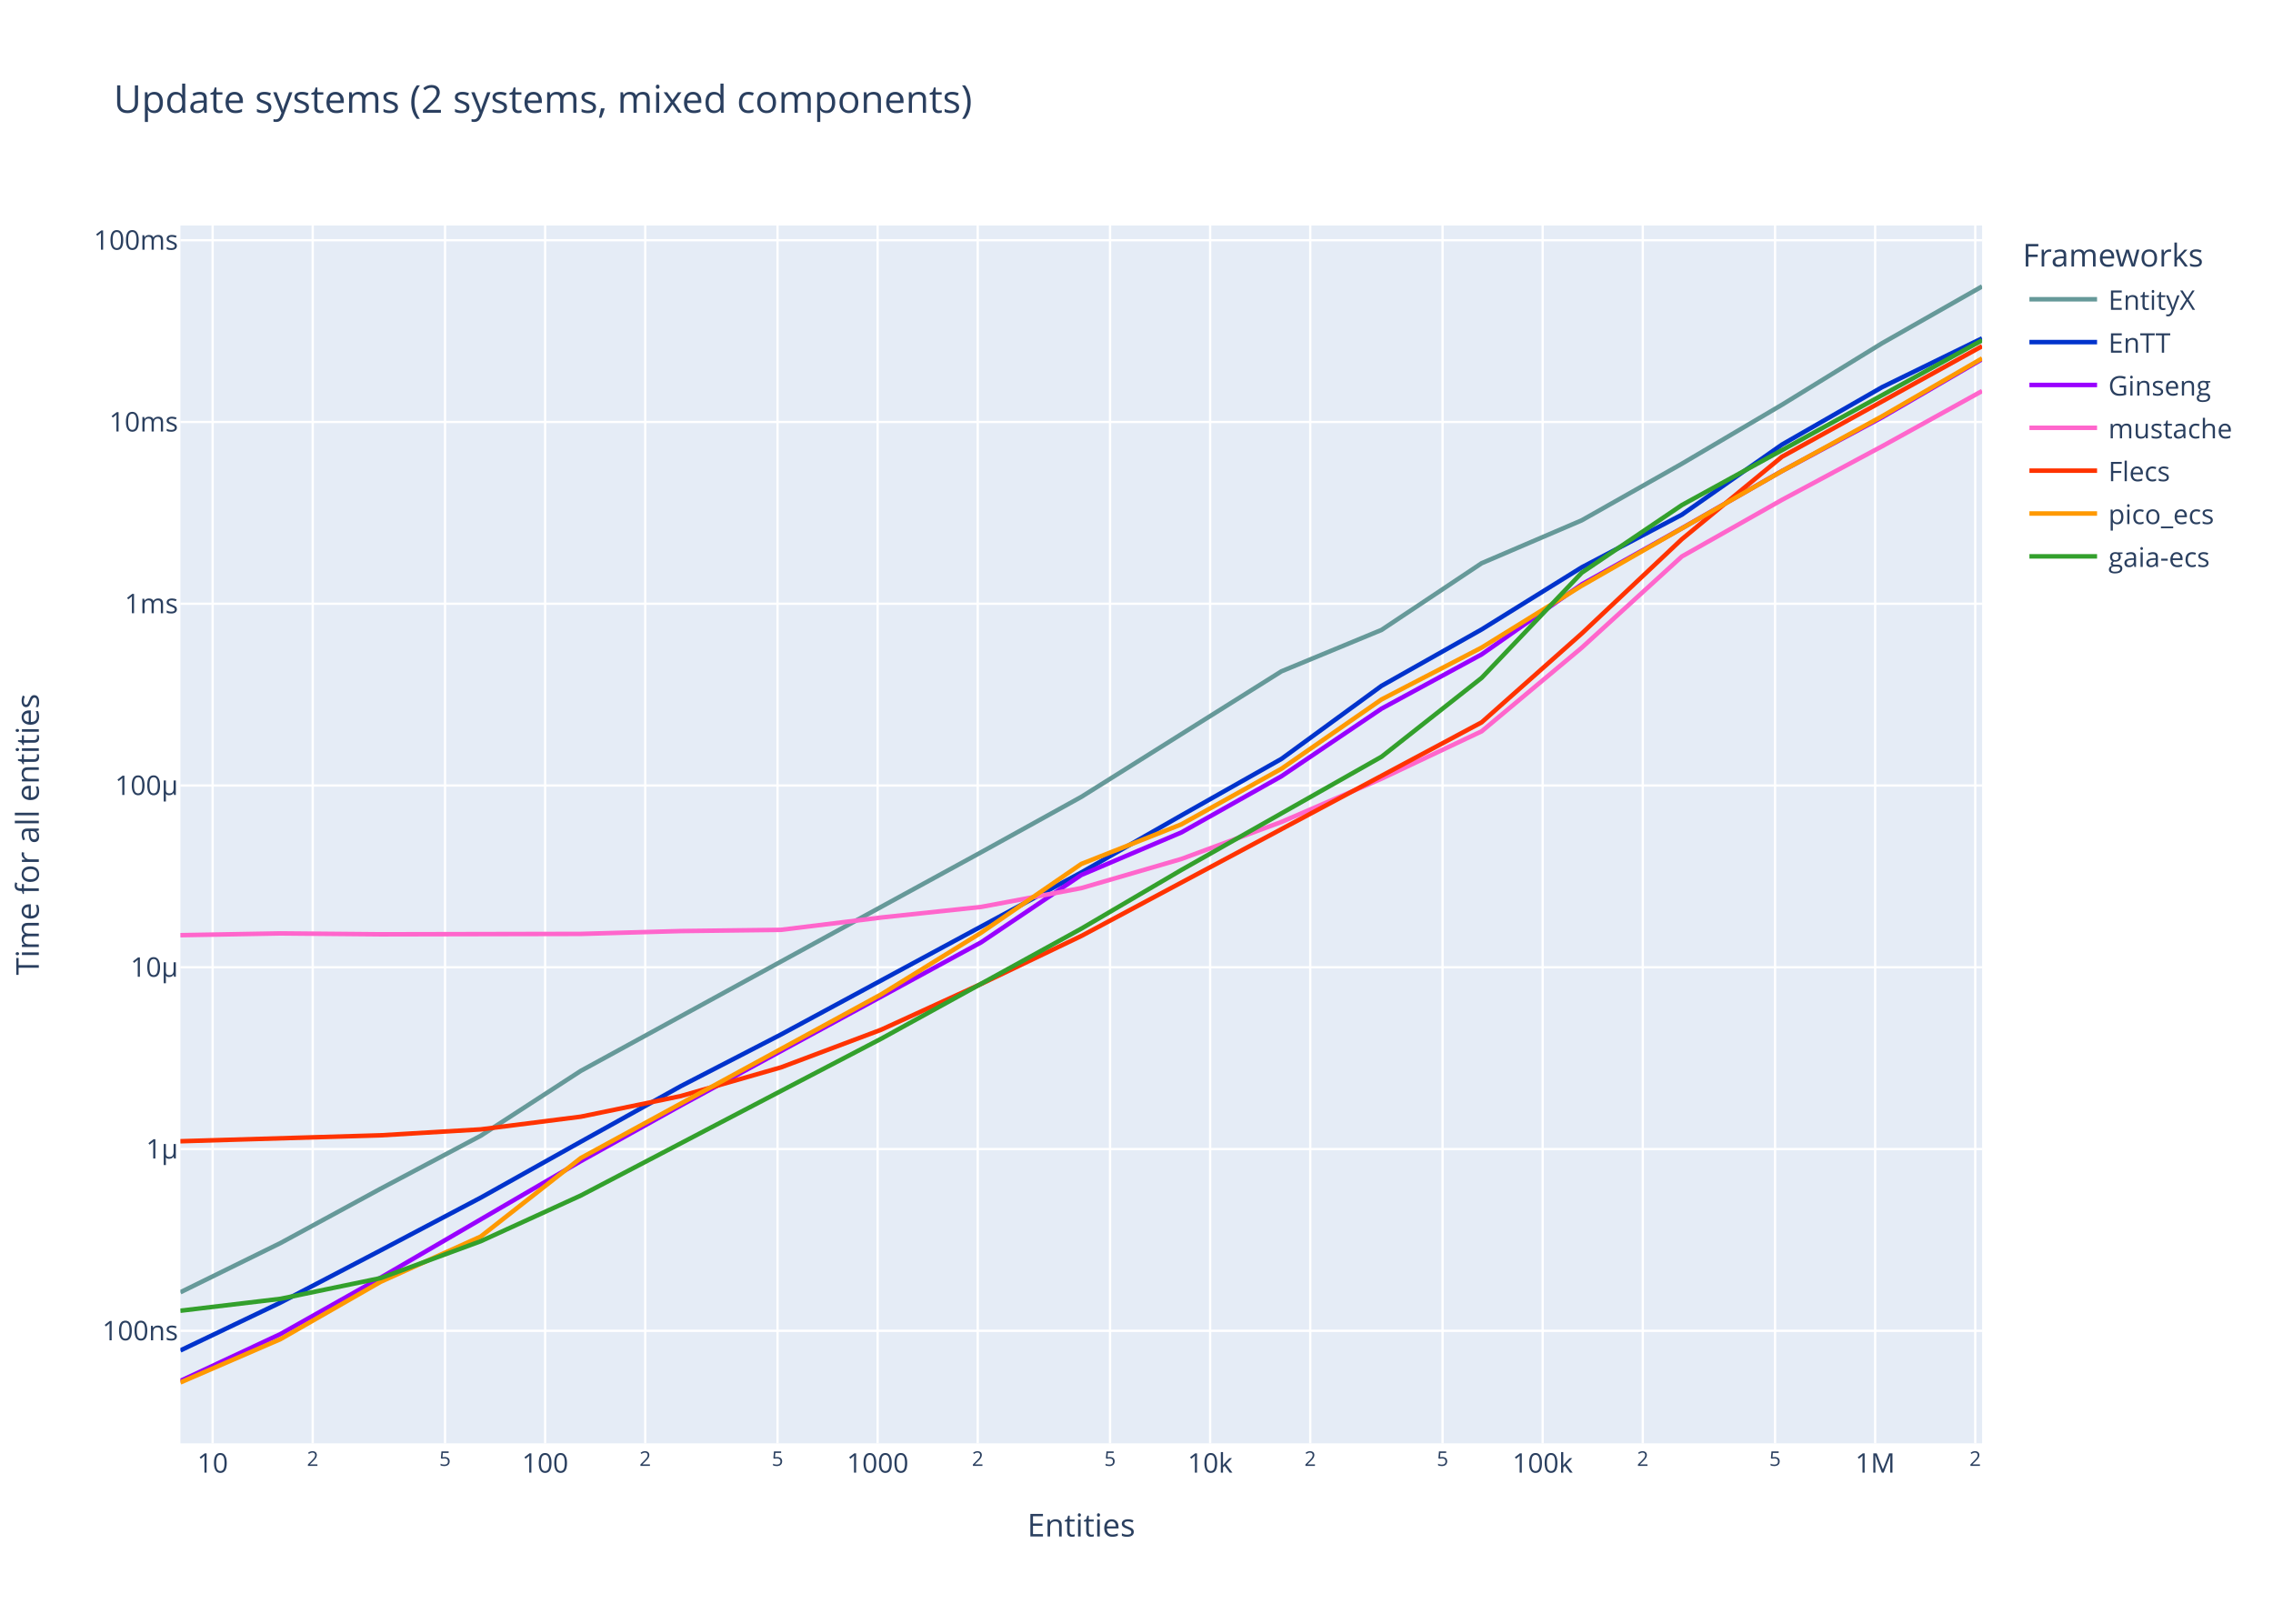
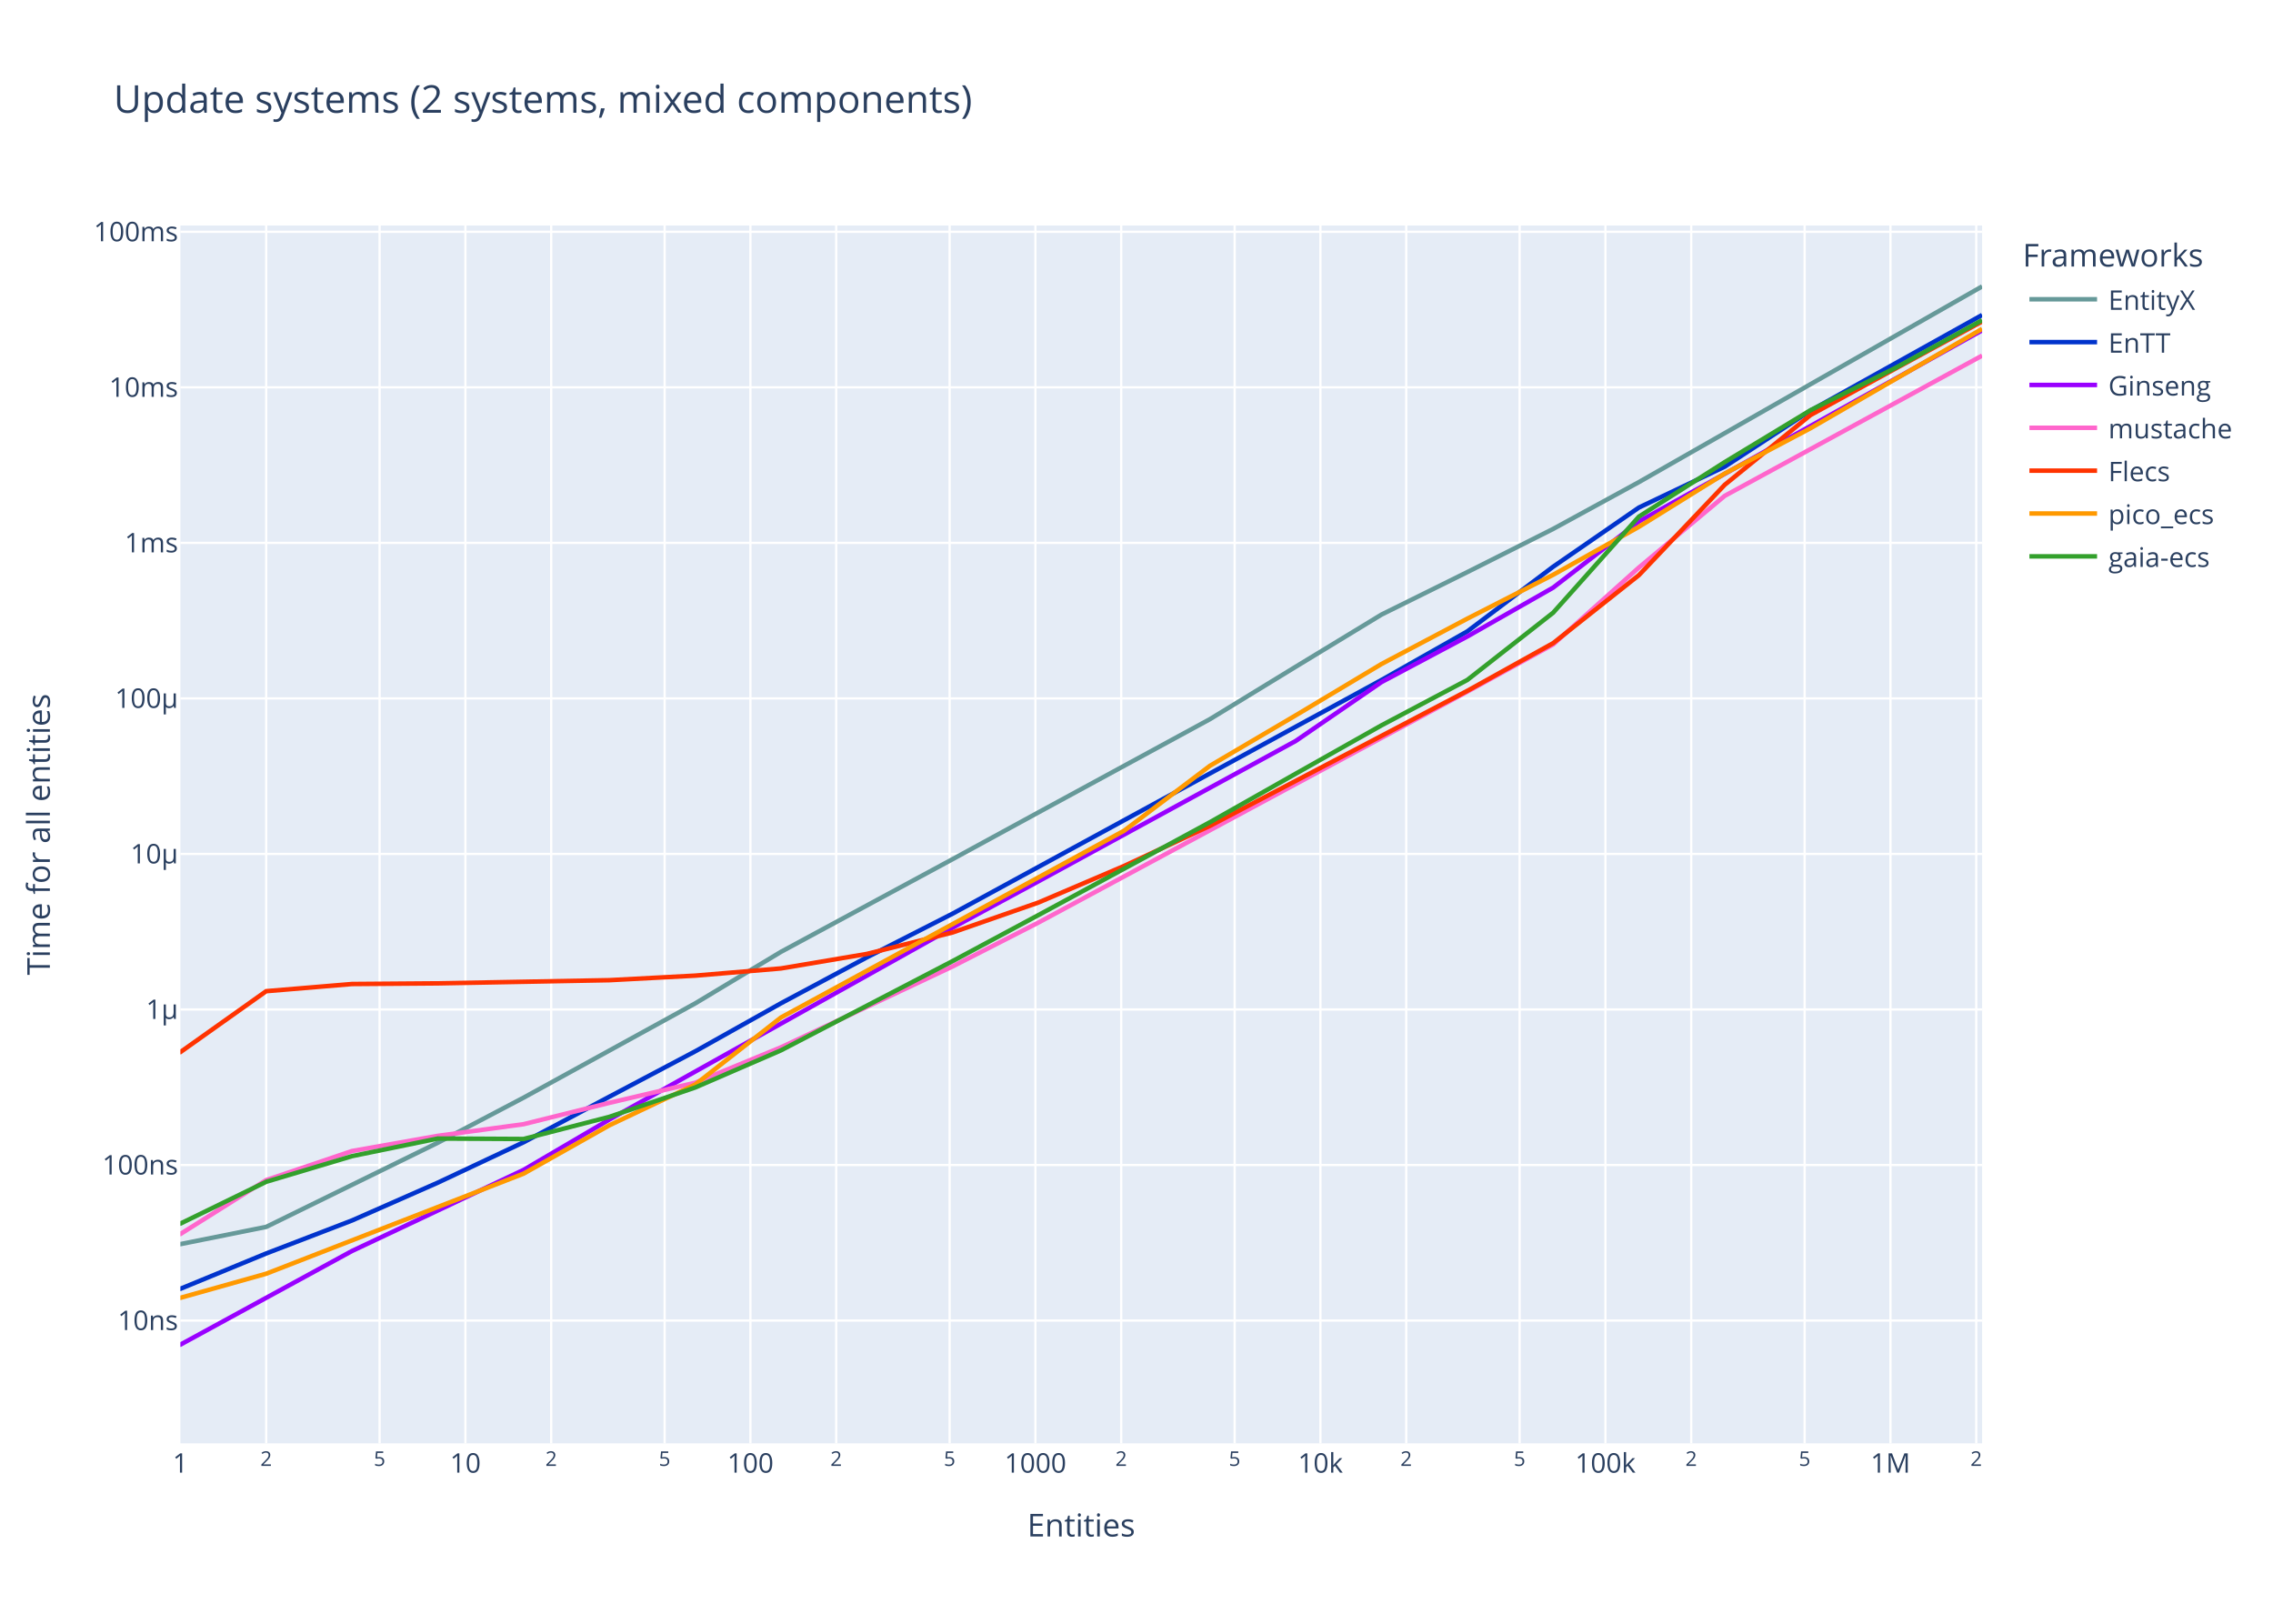
<svg xmlns="http://www.w3.org/2000/svg" class="main-svg" width="1008" height="720" style="" viewBox="0 0 1008 720">
  <rect x="0" y="0" width="1008" height="720" style="fill: rgb(255, 255, 255); fill-opacity: 1;" />
-   <defs id="defs-bb6c2a">
+   <defs id="defs-78e700">
    <g class="clips">
-       <clipPath id="clipbb6c2axyplot" class="plotclip">
+       <clipPath id="clip78e700xyplot" class="plotclip">
        <rect width="799" height="540" />
      </clipPath>
-       <clipPath class="axesclip" id="clipbb6c2ax">
+       <clipPath class="axesclip" id="clip78e700x">
        <rect x="80" y="0" width="799" height="720" />
      </clipPath>
-       <clipPath class="axesclip" id="clipbb6c2ay">
+       <clipPath class="axesclip" id="clip78e700y">
        <rect x="0" y="100" width="1008" height="540" />
      </clipPath>
-       <clipPath class="axesclip" id="clipbb6c2axy">
+       <clipPath class="axesclip" id="clip78e700xy">
        <rect x="80" y="100" width="799" height="540" />
      </clipPath>
    </g>
    <g class="gradients" />
    <g class="patterns" />
  </defs>
  <g class="bglayer">
    <rect class="bg" x="80" y="100" width="799" height="540" style="fill: rgb(229, 236, 246); fill-opacity: 1; stroke-width: 0;" />
  </g>
  <g class="layer-below">
    <g class="imagelayer" />
    <g class="shapelayer" />
  </g>
  <g class="cartesianlayer">
    <g class="subplot xy">
      <g class="layer-subplot">
        <g class="shapelayer" />
        <g class="imagelayer" />
      </g>
      <g class="minor-gridlayer">
        <g class="x" />
        <g class="y" />
      </g>
      <g class="gridlayer">
        <g class="x">
-           <path class="xgrid crisp" transform="translate(94.29,0)" d="M0,100v540" style="stroke: rgb(255, 255, 255); stroke-opacity: 1; stroke-width: 1px;" />
-           <path class="xgrid crisp" transform="translate(138.68,0)" d="M0,100v540" style="stroke: rgb(255, 255, 255); stroke-opacity: 1; stroke-width: 1px;" />
-           <path class="xgrid crisp" transform="translate(197.36,0)" d="M0,100v540" style="stroke: rgb(255, 255, 255); stroke-opacity: 1; stroke-width: 1px;" />
-           <path class="xgrid crisp" transform="translate(241.75,0)" d="M0,100v540" style="stroke: rgb(255, 255, 255); stroke-opacity: 1; stroke-width: 1px;" />
-           <path class="xgrid crisp" transform="translate(286.14,0)" d="M0,100v540" style="stroke: rgb(255, 255, 255); stroke-opacity: 1; stroke-width: 1px;" />
-           <path class="xgrid crisp" transform="translate(344.81,0)" d="M0,100v540" style="stroke: rgb(255, 255, 255); stroke-opacity: 1; stroke-width: 1px;" />
-           <path class="xgrid crisp" transform="translate(389.2,0)" d="M0,100v540" style="stroke: rgb(255, 255, 255); stroke-opacity: 1; stroke-width: 1px;" />
-           <path class="xgrid crisp" transform="translate(433.59,0)" d="M0,100v540" style="stroke: rgb(255, 255, 255); stroke-opacity: 1; stroke-width: 1px;" />
-           <path class="xgrid crisp" transform="translate(492.27,0)" d="M0,100v540" style="stroke: rgb(255, 255, 255); stroke-opacity: 1; stroke-width: 1px;" />
-           <path class="xgrid crisp" transform="translate(536.66,0)" d="M0,100v540" style="stroke: rgb(255, 255, 255); stroke-opacity: 1; stroke-width: 1px;" />
-           <path class="xgrid crisp" transform="translate(581.05,0)" d="M0,100v540" style="stroke: rgb(255, 255, 255); stroke-opacity: 1; stroke-width: 1px;" />
-           <path class="xgrid crisp" transform="translate(639.73,0)" d="M0,100v540" style="stroke: rgb(255, 255, 255); stroke-opacity: 1; stroke-width: 1px;" />
-           <path class="xgrid crisp" transform="translate(684.12,0)" d="M0,100v540" style="stroke: rgb(255, 255, 255); stroke-opacity: 1; stroke-width: 1px;" />
-           <path class="xgrid crisp" transform="translate(728.51,0)" d="M0,100v540" style="stroke: rgb(255, 255, 255); stroke-opacity: 1; stroke-width: 1px;" />
-           <path class="xgrid crisp" transform="translate(787.18,0)" d="M0,100v540" style="stroke: rgb(255, 255, 255); stroke-opacity: 1; stroke-width: 1px;" />
-           <path class="xgrid crisp" transform="translate(831.57,0)" d="M0,100v540" style="stroke: rgb(255, 255, 255); stroke-opacity: 1; stroke-width: 1px;" />
-           <path class="xgrid crisp" transform="translate(875.96,0)" d="M0,100v540" style="stroke: rgb(255, 255, 255); stroke-opacity: 1; stroke-width: 1px;" />
+           <path class="xgrid crisp" transform="translate(118.05,0)" d="M0,100v540" style="stroke: rgb(255, 255, 255); stroke-opacity: 1; stroke-width: 1px;" />
+           <path class="xgrid crisp" transform="translate(168.34,0)" d="M0,100v540" style="stroke: rgb(255, 255, 255); stroke-opacity: 1; stroke-width: 1px;" />
+           <path class="xgrid crisp" transform="translate(206.39,0)" d="M0,100v540" style="stroke: rgb(255, 255, 255); stroke-opacity: 1; stroke-width: 1px;" />
+           <path class="xgrid crisp" transform="translate(244.44,0)" d="M0,100v540" style="stroke: rgb(255, 255, 255); stroke-opacity: 1; stroke-width: 1px;" />
+           <path class="xgrid crisp" transform="translate(294.74,0)" d="M0,100v540" style="stroke: rgb(255, 255, 255); stroke-opacity: 1; stroke-width: 1px;" />
+           <path class="xgrid crisp" transform="translate(332.78,0)" d="M0,100v540" style="stroke: rgb(255, 255, 255); stroke-opacity: 1; stroke-width: 1px;" />
+           <path class="xgrid crisp" transform="translate(370.83,0)" d="M0,100v540" style="stroke: rgb(255, 255, 255); stroke-opacity: 1; stroke-width: 1px;" />
+           <path class="xgrid crisp" transform="translate(421.13,0)" d="M0,100v540" style="stroke: rgb(255, 255, 255); stroke-opacity: 1; stroke-width: 1px;" />
+           <path class="xgrid crisp" transform="translate(459.17,0)" d="M0,100v540" style="stroke: rgb(255, 255, 255); stroke-opacity: 1; stroke-width: 1px;" />
+           <path class="xgrid crisp" transform="translate(497.22,0)" d="M0,100v540" style="stroke: rgb(255, 255, 255); stroke-opacity: 1; stroke-width: 1px;" />
+           <path class="xgrid crisp" transform="translate(547.52,0)" d="M0,100v540" style="stroke: rgb(255, 255, 255); stroke-opacity: 1; stroke-width: 1px;" />
+           <path class="xgrid crisp" transform="translate(585.57,0)" d="M0,100v540" style="stroke: rgb(255, 255, 255); stroke-opacity: 1; stroke-width: 1px;" />
+           <path class="xgrid crisp" transform="translate(623.61,0)" d="M0,100v540" style="stroke: rgb(255, 255, 255); stroke-opacity: 1; stroke-width: 1px;" />
+           <path class="xgrid crisp" transform="translate(673.91,0)" d="M0,100v540" style="stroke: rgb(255, 255, 255); stroke-opacity: 1; stroke-width: 1px;" />
+           <path class="xgrid crisp" transform="translate(711.96,0)" d="M0,100v540" style="stroke: rgb(255, 255, 255); stroke-opacity: 1; stroke-width: 1px;" />
+           <path class="xgrid crisp" transform="translate(750,0)" d="M0,100v540" style="stroke: rgb(255, 255, 255); stroke-opacity: 1; stroke-width: 1px;" />
+           <path class="xgrid crisp" transform="translate(800.3,0)" d="M0,100v540" style="stroke: rgb(255, 255, 255); stroke-opacity: 1; stroke-width: 1px;" />
+           <path class="xgrid crisp" transform="translate(838.35,0)" d="M0,100v540" style="stroke: rgb(255, 255, 255); stroke-opacity: 1; stroke-width: 1px;" />
+           <path class="xgrid crisp" transform="translate(876.4,0)" d="M0,100v540" style="stroke: rgb(255, 255, 255); stroke-opacity: 1; stroke-width: 1px;" />
        </g>
        <g class="y">
-           <path class="ygrid crisp" transform="translate(0,590.11)" d="M80,0h799" style="stroke: rgb(255, 255, 255); stroke-opacity: 1; stroke-width: 1px;" />
-           <path class="ygrid crisp" transform="translate(0,509.51)" d="M80,0h799" style="stroke: rgb(255, 255, 255); stroke-opacity: 1; stroke-width: 1px;" />
-           <path class="ygrid crisp" transform="translate(0,428.91)" d="M80,0h799" style="stroke: rgb(255, 255, 255); stroke-opacity: 1; stroke-width: 1px;" />
-           <path class="ygrid crisp" transform="translate(0,348.31)" d="M80,0h799" style="stroke: rgb(255, 255, 255); stroke-opacity: 1; stroke-width: 1px;" />
-           <path class="ygrid crisp" transform="translate(0,267.71)" d="M80,0h799" style="stroke: rgb(255, 255, 255); stroke-opacity: 1; stroke-width: 1px;" />
-           <path class="ygrid crisp" transform="translate(0,187.12)" d="M80,0h799" style="stroke: rgb(255, 255, 255); stroke-opacity: 1; stroke-width: 1px;" />
-           <path class="ygrid crisp" transform="translate(0,106.52)" d="M80,0h799" style="stroke: rgb(255, 255, 255); stroke-opacity: 1; stroke-width: 1px;" />
+           <path class="ygrid crisp" transform="translate(0,585.56)" d="M80,0h799" style="stroke: rgb(255, 255, 255); stroke-opacity: 1; stroke-width: 1px;" />
+           <path class="ygrid crisp" transform="translate(0,516.59)" d="M80,0h799" style="stroke: rgb(255, 255, 255); stroke-opacity: 1; stroke-width: 1px;" />
+           <path class="ygrid crisp" transform="translate(0,447.62)" d="M80,0h799" style="stroke: rgb(255, 255, 255); stroke-opacity: 1; stroke-width: 1px;" />
+           <path class="ygrid crisp" transform="translate(0,378.65)" d="M80,0h799" style="stroke: rgb(255, 255, 255); stroke-opacity: 1; stroke-width: 1px;" />
+           <path class="ygrid crisp" transform="translate(0,309.69)" d="M80,0h799" style="stroke: rgb(255, 255, 255); stroke-opacity: 1; stroke-width: 1px;" />
+           <path class="ygrid crisp" transform="translate(0,240.72)" d="M80,0h799" style="stroke: rgb(255, 255, 255); stroke-opacity: 1; stroke-width: 1px;" />
+           <path class="ygrid crisp" transform="translate(0,171.75)" d="M80,0h799" style="stroke: rgb(255, 255, 255); stroke-opacity: 1; stroke-width: 1px;" />
+           <path class="ygrid crisp" transform="translate(0,102.79)" d="M80,0h799" style="stroke: rgb(255, 255, 255); stroke-opacity: 1; stroke-width: 1px;" />
        </g>
      </g>
      <g class="zerolinelayer" />
+       <g class="layer-between">
+         <g class="shapelayer" />
+         <g class="imagelayer" />
+       </g>
      <path class="xlines-below" />
      <path class="ylines-below" />
      <g class="overlines-below" />
      <g class="xaxislayer-below" />
      <g class="yaxislayer-below" />
      <g class="overaxes-below" />
-       <g class="plot" transform="translate(80,100)" clip-path="url(#clipbb6c2axyplot)">
+       <g class="plot" transform="translate(80,100)" clip-path="url(#clip78e700xyplot)">
        <g class="scatterlayer mlayer">
-           <g class="trace scatter trace478887" style="stroke-miterlimit: 2; opacity: 1;">
-             <g class="fills" />
-             <g class="errorbars" />
-             <g class="lines">
-               <path class="js-line" d="M0,473.01L44.39,451.19L88.78,427.1L133.17,403.63L177.56,374.85L355.11,277.9L399.5,253.37L488.28,197.68L532.67,179.32L577.06,149.74L621.44,130.73L665.83,105.64L710.22,79.49L754.61,52.21L799,27" style="vector-effect: none; fill: none; stroke: rgb(102, 153, 153); stroke-opacity: 1; stroke-width: 2px; opacity: 1;" />
-             </g>
-             <g class="points" />
-             <g class="text" />
-           </g>
-           <g class="trace scatter trace7b189b" style="stroke-miterlimit: 2; opacity: 1;">
-             <g class="fills" />
-             <g class="errorbars" />
-             <g class="lines">
-               <path class="js-line" d="M0,498.81L44.39,477.59L88.78,454.45L133.17,431.08L177.56,406.27L221.94,381.61L266.33,358.72L399.5,286.89L443.89,261.57L488.28,236.51L532.67,204.12L577.06,179.1L621.44,151.58L665.83,128.24L710.22,97.16L754.61,71.7L799,50.04" style="vector-effect: none; fill: none; stroke: rgb(0, 51, 204); stroke-opacity: 1; stroke-width: 2px; opacity: 1;" />
-             </g>
-             <g class="points" />
-             <g class="text" />
-           </g>
-           <g class="trace scatter tracecae5e7" style="stroke-miterlimit: 2; opacity: 1;">
-             <g class="fills" />
-             <g class="errorbars" />
-             <g class="lines">
-               <path class="js-line" d="M0,512.33L44.39,491.54L88.78,466.55L177.56,414.87L221.94,390.18L355.11,317.84L399.5,287.99L443.89,269.12L488.28,244.2L532.67,214.23L577.06,190.17L621.44,159.13L665.83,134.26L710.22,108.87L754.61,85.07L799,59.26" style="vector-effect: none; fill: none; stroke: rgb(153, 0, 255); stroke-opacity: 1; stroke-width: 2px; opacity: 1;" />
-             </g>
-             <g class="points" />
-             <g class="text" />
-           </g>
-           <g class="trace scatter tracef7c802" style="stroke-miterlimit: 2; opacity: 1;">
-             <g class="fills" />
-             <g class="errorbars" />
-             <g class="lines">
-               <path class="js-line" d="M0,314.68L44.39,313.89L88.78,314.29L177.56,314.11L221.94,312.85L266.33,312.31L310.72,306.85L355.11,302.15L399.5,293.81L443.89,280.89L488.28,264.47L532.67,245.27L577.06,224.28L621.44,187.22L665.83,146.76L710.22,121.66L754.61,97.91L799,73.39" style="vector-effect: none; fill: none; stroke: rgb(255, 102, 204); stroke-opacity: 1; stroke-width: 2px; opacity: 1;" />
-             </g>
-             <g class="points" />
-             <g class="text" />
-           </g>
-           <g class="trace scatter trace061356" style="stroke-miterlimit: 2; opacity: 1;">
-             <g class="fills" />
-             <g class="errorbars" />
-             <g class="lines">
-               <path class="js-line" d="M0,406.05L88.78,403.42L133.17,400.79L177.56,395.16L221.94,386.01L266.33,373.3L310.72,356.62L355.11,336.3L399.5,315.04L488.28,267.65L532.67,244.01L577.06,220.3L621.44,180.93L665.83,139.1L710.22,102.55L799,53.5" style="vector-effect: none; fill: none; stroke: rgb(255, 51, 0); stroke-opacity: 1; stroke-width: 2px; opacity: 1;" />
-             </g>
-             <g class="points" />
-             <g class="text" />
-           </g>
-           <g class="trace scatter trace728254" style="stroke-miterlimit: 2; opacity: 1;">
-             <g class="fills" />
-             <g class="errorbars" />
-             <g class="lines">
-               <path class="js-line" d="M0,513L44.39,493.8L88.78,468.39L133.17,448.32L177.56,413.51L310.72,340.96L355.11,313.58L399.5,283.1L443.89,265.53L488.28,240.88L532.67,210.15L577.06,187.16L621.44,159.72L710.22,108.91L754.61,84.6L799,58.92" style="vector-effect: none; fill: none; stroke: rgb(255, 153, 0); stroke-opacity: 1; stroke-width: 2px; opacity: 1;" />
-             </g>
-             <g class="points" />
-             <g class="text" />
-           </g>
-           <g class="trace scatter trace2420e6" style="stroke-miterlimit: 2; opacity: 1;">
-             <g class="fills" />
-             <g class="errorbars" />
-             <g class="lines">
-               <path class="js-line" d="M0,481.2L44.39,475.92L88.78,466.73L133.17,450.39L177.56,430.12L266.33,383.76L310.72,360.62L399.5,311.8L443.89,285.77L532.67,235.55L577.06,200.58L621.44,153.97L665.83,123.98L799,50.89" style="vector-effect: none; fill: none; stroke: rgb(51, 160, 44); stroke-opacity: 1; stroke-width: 2px; opacity: 1;" />
+           <g class="trace scatter trace8444b3" style="stroke-miterlimit: 2; opacity: 1;">
+             <g class="fills" />
+             <g class="errorbars" />
+             <g class="lines">
+               <path class="js-line" d="M-15980,453.66L-15980,451.674L0,451.67L38.05,444.03L114.14,406.72L152.19,386.73L228.29,344.93L266.33,322.07L342.43,280.98L380.48,260.24L456.57,218.89L494.62,195.64L532.67,172.51L570.71,153.68L608.76,134.54L646.81,113.77L722.9,70.37L760.95,48.68L799,27" style="vector-effect: none; fill: none; stroke: rgb(102, 153, 153); stroke-opacity: 1; stroke-width: 2px; opacity: 1;" />
+             </g>
+             <g class="points" />
+             <g class="text" />
+           </g>
+           <g class="trace scatter tracef153b5" style="stroke-miterlimit: 2; opacity: 1;">
+             <g class="fills" />
+             <g class="errorbars" />
+             <g class="lines">
+               <path class="js-line" d="M-15980,471.48L0,471.48L38.05,455.81L76.1,441.18L114.14,424.42L152.19,406.51L190.24,386.29L228.29,366.19L266.33,344.88L304.38,324.53L342.43,305.14L532.67,201.51L570.71,179.97L608.76,151.3L646.81,125.05L684.86,106.93L722.9,82.08L799,39.68" style="vector-effect: none; fill: none; stroke: rgb(0, 51, 204); stroke-opacity: 1; stroke-width: 2px; opacity: 1;" />
+             </g>
+             <g class="points" />
+             <g class="text" />
+           </g>
+           <g class="trace scatter tracefb3ae1" style="stroke-miterlimit: 2; opacity: 1;">
+             <g class="fills" />
+             <g class="errorbars" />
+             <g class="lines">
+               <path class="js-line" d="M-15980,513L-15980,496.275L0,496.24L38.05,475.48L76.1,454.72L114.14,436.76L152.19,418.76L190.24,396.43L342.43,311.36L380.48,290.81L494.62,228.55L532.67,202.44L570.71,182.23L608.76,160.57L646.81,131.24L684.86,110.1L799,46.48" style="vector-effect: none; fill: none; stroke: rgb(153, 0, 255); stroke-opacity: 1; stroke-width: 2px; opacity: 1;" />
+             </g>
+             <g class="points" />
+             <g class="text" />
+           </g>
+           <g class="trace scatter tracec31829" style="stroke-miterlimit: 2; opacity: 1;">
+             <g class="fills" />
+             <g class="errorbars" />
+             <g class="lines">
+               <path class="js-line" d="M-15980,475.48L-15980,447.25L0,447.19L38.05,423.27L76.1,410.39L114.14,403.66L152.19,398.49L190.24,389.02L228.29,380.11L266.33,364.41L342.43,328.55L380.48,309.1L570.71,206.69L608.76,185.77L646.81,151.64L684.86,119.87L799,57.69" style="vector-effect: none; fill: none; stroke: rgb(255, 102, 204); stroke-opacity: 1; stroke-width: 2px; opacity: 1;" />
+             </g>
+             <g class="points" />
+             <g class="text" />
+           </g>
+           <g class="trace scatter tracec1198f" style="stroke-miterlimit: 2; opacity: 1;">
+             <g class="fills" />
+             <g class="errorbars" />
+             <g class="lines">
+               <path class="js-line" d="M-15980,366.64L-15980,366.52L0,366.52L38.05,339.51L76.1,336.33L114.14,336.04L190.24,334.63L228.29,332.62L266.33,329.42L304.38,323L342.43,313.48L380.48,300.21L418.52,283.98L456.57,266.21L570.71,206.33L608.76,185.19L646.81,155.03L684.86,114.97L722.9,84.04L760.95,63.23L799,42.55" style="vector-effect: none; fill: none; stroke: rgb(255, 51, 0); stroke-opacity: 1; stroke-width: 2px; opacity: 1;" />
+             </g>
+             <g class="points" />
+             <g class="text" />
+           </g>
+           <g class="trace scatter traced579bd" style="stroke-miterlimit: 2; opacity: 1;">
+             <g class="fills" />
+             <g class="errorbars" />
+             <g class="lines">
+               <path class="js-line" d="M-15980,475.48L0,475.48L38.05,464.79L152.19,420.42L190.24,398.98L228.29,380.92L266.33,351.18L380.48,289.07L418.52,268.34L456.57,239.57L494.62,217.19L532.67,194.42L570.71,174.32L608.76,154.88L646.81,133.6L684.86,109.98L722.9,89.89L799,45.83" style="vector-effect: none; fill: none; stroke: rgb(255, 153, 0); stroke-opacity: 1; stroke-width: 2px; opacity: 1;" />
+             </g>
+             <g class="points" />
+             <g class="text" />
+           </g>
+           <g class="trace scatter traced7e86d" style="stroke-miterlimit: 2; opacity: 1;">
+             <g class="fills" />
+             <g class="errorbars" />
+             <g class="lines">
+               <path class="js-line" d="M-15980,454.72L-15980,442.596L0,442.57L38.05,424.03L76.1,412.66L114.14,404.85L152.19,405.05L190.24,395.23L228.29,382.22L266.33,365.75L342.43,326.18L380.48,305.78L456.57,264.58L494.62,243.06L532.67,221.62L570.71,201.5L608.76,171.69L646.81,129.07L684.86,104.91L722.9,81.89L760.95,62.94L799,41.98" style="vector-effect: none; fill: none; stroke: rgb(51, 160, 44); stroke-opacity: 1; stroke-width: 2px; opacity: 1;" />
            </g>
            <g class="points" />
            <g class="text" />
          </g>
        </g>
      </g>
      <g class="overplot" />
      <path class="xlines-above crisp" d="M0,0" style="fill: none;" />
      <path class="ylines-above crisp" d="M0,0" style="fill: none;" />
      <g class="overlines-above" />
      <g class="xaxislayer-above">
        <g class="xtick">
-           <text text-anchor="middle" x="0" y="653" transform="translate(94.29,0)" style="font-family: 'Open Sans', verdana, arial, sans-serif; font-size: 12px; fill: rgb(42, 63, 95); fill-opacity: 1; white-space: pre; opacity: 1;">10</text>
-         </g>
-         <g class="xtick">
-           <text text-anchor="middle" x="0" y="650" style="font-family: 'Open Sans', verdana, arial, sans-serif; font-size: 9px; fill: rgb(42, 63, 95); fill-opacity: 1; white-space: pre; opacity: 1;" transform="translate(138.68,0)">2</text>
-         </g>
-         <g class="xtick">
-           <text text-anchor="middle" x="0" y="650" style="font-family: 'Open Sans', verdana, arial, sans-serif; font-size: 9px; fill: rgb(42, 63, 95); fill-opacity: 1; white-space: pre; opacity: 1;" transform="translate(197.36,0)">5</text>
-         </g>
-         <g class="xtick">
-           <text text-anchor="middle" x="0" y="653" style="font-family: 'Open Sans', verdana, arial, sans-serif; font-size: 12px; fill: rgb(42, 63, 95); fill-opacity: 1; white-space: pre; opacity: 1;" transform="translate(241.75,0)">100</text>
-         </g>
-         <g class="xtick">
-           <text text-anchor="middle" x="0" y="650" style="font-family: 'Open Sans', verdana, arial, sans-serif; font-size: 9px; fill: rgb(42, 63, 95); fill-opacity: 1; white-space: pre; opacity: 1;" transform="translate(286.14,0)">2</text>
-         </g>
-         <g class="xtick">
-           <text text-anchor="middle" x="0" y="650" style="font-family: 'Open Sans', verdana, arial, sans-serif; font-size: 9px; fill: rgb(42, 63, 95); fill-opacity: 1; white-space: pre; opacity: 1;" transform="translate(344.81,0)">5</text>
-         </g>
-         <g class="xtick">
-           <text text-anchor="middle" x="0" y="653" style="font-family: 'Open Sans', verdana, arial, sans-serif; font-size: 12px; fill: rgb(42, 63, 95); fill-opacity: 1; white-space: pre; opacity: 1;" transform="translate(389.2,0)">1000</text>
-         </g>
-         <g class="xtick">
-           <text text-anchor="middle" x="0" y="650" style="font-family: 'Open Sans', verdana, arial, sans-serif; font-size: 9px; fill: rgb(42, 63, 95); fill-opacity: 1; white-space: pre; opacity: 1;" transform="translate(433.59,0)">2</text>
-         </g>
-         <g class="xtick">
-           <text text-anchor="middle" x="0" y="650" style="font-family: 'Open Sans', verdana, arial, sans-serif; font-size: 9px; fill: rgb(42, 63, 95); fill-opacity: 1; white-space: pre; opacity: 1;" transform="translate(492.27,0)">5</text>
-         </g>
-         <g class="xtick">
-           <text text-anchor="middle" x="0" y="653" style="font-family: 'Open Sans', verdana, arial, sans-serif; font-size: 12px; fill: rgb(42, 63, 95); fill-opacity: 1; white-space: pre; opacity: 1;" transform="translate(536.66,0)">10k</text>
-         </g>
-         <g class="xtick">
-           <text text-anchor="middle" x="0" y="650" style="font-family: 'Open Sans', verdana, arial, sans-serif; font-size: 9px; fill: rgb(42, 63, 95); fill-opacity: 1; white-space: pre; opacity: 1;" transform="translate(581.05,0)">2</text>
-         </g>
-         <g class="xtick">
-           <text text-anchor="middle" x="0" y="650" style="font-family: 'Open Sans', verdana, arial, sans-serif; font-size: 9px; fill: rgb(42, 63, 95); fill-opacity: 1; white-space: pre; opacity: 1;" transform="translate(639.73,0)">5</text>
-         </g>
-         <g class="xtick">
-           <text text-anchor="middle" x="0" y="653" style="font-family: 'Open Sans', verdana, arial, sans-serif; font-size: 12px; fill: rgb(42, 63, 95); fill-opacity: 1; white-space: pre; opacity: 1;" transform="translate(684.12,0)">100k</text>
-         </g>
-         <g class="xtick">
-           <text text-anchor="middle" x="0" y="650" style="font-family: 'Open Sans', verdana, arial, sans-serif; font-size: 9px; fill: rgb(42, 63, 95); fill-opacity: 1; white-space: pre; opacity: 1;" transform="translate(728.51,0)">2</text>
-         </g>
-         <g class="xtick">
-           <text text-anchor="middle" x="0" y="650" style="font-family: 'Open Sans', verdana, arial, sans-serif; font-size: 9px; fill: rgb(42, 63, 95); fill-opacity: 1; white-space: pre; opacity: 1;" transform="translate(787.18,0)">5</text>
-         </g>
-         <g class="xtick">
-           <text text-anchor="middle" x="0" y="653" style="font-family: 'Open Sans', verdana, arial, sans-serif; font-size: 12px; fill: rgb(42, 63, 95); fill-opacity: 1; white-space: pre; opacity: 1;" transform="translate(831.57,0)">1M</text>
-         </g>
-         <g class="xtick">
-           <text text-anchor="middle" x="0" y="650" style="font-family: 'Open Sans', verdana, arial, sans-serif; font-size: 9px; fill: rgb(42, 63, 95); fill-opacity: 1; white-space: pre; opacity: 1;" transform="translate(875.96,0)">2</text>
+           <text text-anchor="middle" x="0" y="653" transform="translate(80,0)" style="font-family: 'Open Sans', verdana, arial, sans-serif; font-size: 12px; fill: rgb(42, 63, 95); fill-opacity: 1; white-space: pre; opacity: 1;">1</text>
+         </g>
+         <g class="xtick">
+           <text text-anchor="middle" x="0" y="650" style="font-family: 'Open Sans', verdana, arial, sans-serif; font-size: 9px; fill: rgb(42, 63, 95); fill-opacity: 1; white-space: pre; opacity: 1;" transform="translate(118.05,0)">2</text>
+         </g>
+         <g class="xtick">
+           <text text-anchor="middle" x="0" y="650" style="font-family: 'Open Sans', verdana, arial, sans-serif; font-size: 9px; fill: rgb(42, 63, 95); fill-opacity: 1; white-space: pre; opacity: 1;" transform="translate(168.34,0)">5</text>
+         </g>
+         <g class="xtick">
+           <text text-anchor="middle" x="0" y="653" style="font-family: 'Open Sans', verdana, arial, sans-serif; font-size: 12px; fill: rgb(42, 63, 95); fill-opacity: 1; white-space: pre; opacity: 1;" transform="translate(206.39,0)">10</text>
+         </g>
+         <g class="xtick">
+           <text text-anchor="middle" x="0" y="650" style="font-family: 'Open Sans', verdana, arial, sans-serif; font-size: 9px; fill: rgb(42, 63, 95); fill-opacity: 1; white-space: pre; opacity: 1;" transform="translate(244.44,0)">2</text>
+         </g>
+         <g class="xtick">
+           <text text-anchor="middle" x="0" y="650" style="font-family: 'Open Sans', verdana, arial, sans-serif; font-size: 9px; fill: rgb(42, 63, 95); fill-opacity: 1; white-space: pre; opacity: 1;" transform="translate(294.74,0)">5</text>
+         </g>
+         <g class="xtick">
+           <text text-anchor="middle" x="0" y="653" style="font-family: 'Open Sans', verdana, arial, sans-serif; font-size: 12px; fill: rgb(42, 63, 95); fill-opacity: 1; white-space: pre; opacity: 1;" transform="translate(332.78,0)">100</text>
+         </g>
+         <g class="xtick">
+           <text text-anchor="middle" x="0" y="650" style="font-family: 'Open Sans', verdana, arial, sans-serif; font-size: 9px; fill: rgb(42, 63, 95); fill-opacity: 1; white-space: pre; opacity: 1;" transform="translate(370.83,0)">2</text>
+         </g>
+         <g class="xtick">
+           <text text-anchor="middle" x="0" y="650" style="font-family: 'Open Sans', verdana, arial, sans-serif; font-size: 9px; fill: rgb(42, 63, 95); fill-opacity: 1; white-space: pre; opacity: 1;" transform="translate(421.13,0)">5</text>
+         </g>
+         <g class="xtick">
+           <text text-anchor="middle" x="0" y="653" style="font-family: 'Open Sans', verdana, arial, sans-serif; font-size: 12px; fill: rgb(42, 63, 95); fill-opacity: 1; white-space: pre; opacity: 1;" transform="translate(459.17,0)">1000</text>
+         </g>
+         <g class="xtick">
+           <text text-anchor="middle" x="0" y="650" style="font-family: 'Open Sans', verdana, arial, sans-serif; font-size: 9px; fill: rgb(42, 63, 95); fill-opacity: 1; white-space: pre; opacity: 1;" transform="translate(497.22,0)">2</text>
+         </g>
+         <g class="xtick">
+           <text text-anchor="middle" x="0" y="650" style="font-family: 'Open Sans', verdana, arial, sans-serif; font-size: 9px; fill: rgb(42, 63, 95); fill-opacity: 1; white-space: pre; opacity: 1;" transform="translate(547.52,0)">5</text>
+         </g>
+         <g class="xtick">
+           <text text-anchor="middle" x="0" y="653" style="font-family: 'Open Sans', verdana, arial, sans-serif; font-size: 12px; fill: rgb(42, 63, 95); fill-opacity: 1; white-space: pre; opacity: 1;" transform="translate(585.57,0)">10k</text>
+         </g>
+         <g class="xtick">
+           <text text-anchor="middle" x="0" y="650" style="font-family: 'Open Sans', verdana, arial, sans-serif; font-size: 9px; fill: rgb(42, 63, 95); fill-opacity: 1; white-space: pre; opacity: 1;" transform="translate(623.61,0)">2</text>
+         </g>
+         <g class="xtick">
+           <text text-anchor="middle" x="0" y="650" style="font-family: 'Open Sans', verdana, arial, sans-serif; font-size: 9px; fill: rgb(42, 63, 95); fill-opacity: 1; white-space: pre; opacity: 1;" transform="translate(673.91,0)">5</text>
+         </g>
+         <g class="xtick">
+           <text text-anchor="middle" x="0" y="653" style="font-family: 'Open Sans', verdana, arial, sans-serif; font-size: 12px; fill: rgb(42, 63, 95); fill-opacity: 1; white-space: pre; opacity: 1;" transform="translate(711.96,0)">100k</text>
+         </g>
+         <g class="xtick">
+           <text text-anchor="middle" x="0" y="650" style="font-family: 'Open Sans', verdana, arial, sans-serif; font-size: 9px; fill: rgb(42, 63, 95); fill-opacity: 1; white-space: pre; opacity: 1;" transform="translate(750,0)">2</text>
+         </g>
+         <g class="xtick">
+           <text text-anchor="middle" x="0" y="650" style="font-family: 'Open Sans', verdana, arial, sans-serif; font-size: 9px; fill: rgb(42, 63, 95); fill-opacity: 1; white-space: pre; opacity: 1;" transform="translate(800.3,0)">5</text>
+         </g>
+         <g class="xtick">
+           <text text-anchor="middle" x="0" y="653" style="font-family: 'Open Sans', verdana, arial, sans-serif; font-size: 12px; fill: rgb(42, 63, 95); fill-opacity: 1; white-space: pre; opacity: 1;" transform="translate(838.35,0)">1M</text>
+         </g>
+         <g class="xtick">
+           <text text-anchor="middle" x="0" y="650" style="font-family: 'Open Sans', verdana, arial, sans-serif; font-size: 9px; fill: rgb(42, 63, 95); fill-opacity: 1; white-space: pre; opacity: 1;" transform="translate(876.4,0)">2</text>
        </g>
      </g>
      <g class="yaxislayer-above">
        <g class="ytick">
-           <text text-anchor="end" x="79" y="4.2" transform="translate(0,590.11)" style="font-family: 'Open Sans', verdana, arial, sans-serif; font-size: 12px; fill: rgb(42, 63, 95); fill-opacity: 1; white-space: pre; opacity: 1;">100ns</text>
-         </g>
-         <g class="ytick">
-           <text text-anchor="end" x="79" y="4.2" style="font-family: 'Open Sans', verdana, arial, sans-serif; font-size: 12px; fill: rgb(42, 63, 95); fill-opacity: 1; white-space: pre; opacity: 1;" transform="translate(0,509.51)">1µ</text>
-         </g>
-         <g class="ytick">
-           <text text-anchor="end" x="79" y="4.2" style="font-family: 'Open Sans', verdana, arial, sans-serif; font-size: 12px; fill: rgb(42, 63, 95); fill-opacity: 1; white-space: pre; opacity: 1;" transform="translate(0,428.91)">10µ</text>
-         </g>
-         <g class="ytick">
-           <text text-anchor="end" x="79" y="4.2" style="font-family: 'Open Sans', verdana, arial, sans-serif; font-size: 12px; fill: rgb(42, 63, 95); fill-opacity: 1; white-space: pre; opacity: 1;" transform="translate(0,348.31)">100µ</text>
-         </g>
-         <g class="ytick">
-           <text text-anchor="end" x="79" y="4.2" style="font-family: 'Open Sans', verdana, arial, sans-serif; font-size: 12px; fill: rgb(42, 63, 95); fill-opacity: 1; white-space: pre; opacity: 1;" transform="translate(0,267.71)">1ms</text>
-         </g>
-         <g class="ytick">
-           <text text-anchor="end" x="79" y="4.2" style="font-family: 'Open Sans', verdana, arial, sans-serif; font-size: 12px; fill: rgb(42, 63, 95); fill-opacity: 1; white-space: pre; opacity: 1;" transform="translate(0,187.12)">10ms</text>
-         </g>
-         <g class="ytick">
-           <text text-anchor="end" x="79" y="4.2" style="font-family: 'Open Sans', verdana, arial, sans-serif; font-size: 12px; fill: rgb(42, 63, 95); fill-opacity: 1; white-space: pre; opacity: 1;" transform="translate(0,106.52)">100ms</text>
+           <text text-anchor="end" x="79" y="4.2" transform="translate(0,585.56)" style="font-family: 'Open Sans', verdana, arial, sans-serif; font-size: 12px; fill: rgb(42, 63, 95); fill-opacity: 1; white-space: pre; opacity: 1;">10ns</text>
+         </g>
+         <g class="ytick">
+           <text text-anchor="end" x="79" y="4.2" style="font-family: 'Open Sans', verdana, arial, sans-serif; font-size: 12px; fill: rgb(42, 63, 95); fill-opacity: 1; white-space: pre; opacity: 1;" transform="translate(0,516.59)">100ns</text>
+         </g>
+         <g class="ytick">
+           <text text-anchor="end" x="79" y="4.2" style="font-family: 'Open Sans', verdana, arial, sans-serif; font-size: 12px; fill: rgb(42, 63, 95); fill-opacity: 1; white-space: pre; opacity: 1;" transform="translate(0,447.62)">1µ</text>
+         </g>
+         <g class="ytick">
+           <text text-anchor="end" x="79" y="4.2" style="font-family: 'Open Sans', verdana, arial, sans-serif; font-size: 12px; fill: rgb(42, 63, 95); fill-opacity: 1; white-space: pre; opacity: 1;" transform="translate(0,378.65)">10µ</text>
+         </g>
+         <g class="ytick">
+           <text text-anchor="end" x="79" y="4.2" style="font-family: 'Open Sans', verdana, arial, sans-serif; font-size: 12px; fill: rgb(42, 63, 95); fill-opacity: 1; white-space: pre; opacity: 1;" transform="translate(0,309.69)">100µ</text>
+         </g>
+         <g class="ytick">
+           <text text-anchor="end" x="79" y="4.2" style="font-family: 'Open Sans', verdana, arial, sans-serif; font-size: 12px; fill: rgb(42, 63, 95); fill-opacity: 1; white-space: pre; opacity: 1;" transform="translate(0,240.72)">1ms</text>
+         </g>
+         <g class="ytick">
+           <text text-anchor="end" x="79" y="4.2" style="font-family: 'Open Sans', verdana, arial, sans-serif; font-size: 12px; fill: rgb(42, 63, 95); fill-opacity: 1; white-space: pre; opacity: 1;" transform="translate(0,171.75)">10ms</text>
+         </g>
+         <g class="ytick">
+           <text text-anchor="end" x="79" y="4.2" style="font-family: 'Open Sans', verdana, arial, sans-serif; font-size: 12px; fill: rgb(42, 63, 95); fill-opacity: 1; white-space: pre; opacity: 1;" transform="translate(0,102.79)">100ms</text>
        </g>
      </g>
      <g class="overaxes-above" />
    </g>
  </g>
  <g class="polarlayer" />
  <g class="smithlayer" />
  <g class="ternarylayer" />
  <g class="geolayer" />
  <g class="funnelarealayer" />
  <g class="pielayer" />
  <g class="iciclelayer" />
  <g class="treemaplayer" />
  <g class="sunburstlayer" />
  <g class="glimages" />
-   <defs id="topdefs-bb6c2a">
+   <defs id="topdefs-78e700">
    <g class="clips" />
-     <clipPath id="legendbb6c2a">
+     <clipPath id="legend78e700">
      <rect width="101" height="162" x="0" y="0" />
    </clipPath>
  </defs>
  <g class="layer-above">
    <g class="imagelayer" />
    <g class="shapelayer" />
  </g>
  <g class="infolayer">
    <g class="legend" pointer-events="all" transform="translate(894.98,100)">
      <rect class="bg" shape-rendering="crispEdges" width="101" height="162" x="0" y="0" style="stroke: rgb(68, 68, 68); stroke-opacity: 1; fill: rgb(255, 255, 255); fill-opacity: 1; stroke-width: 0px;" />
-       <g class="scrollbox" transform="" clip-path="url(#legendbb6c2a)">
+       <g class="scrollbox" transform="" clip-path="url(#legend78e700)">
        <text class="legendtitletext" text-anchor="start" x="2" y="18.2" style="font-family: 'Open Sans', verdana, arial, sans-serif; font-size: 14px; fill: rgb(42, 63, 95); fill-opacity: 1; white-space: pre;">Frameworks</text>
        <g class="groups" transform="">
          <g class="traces" transform="translate(0,32.7)" style="opacity: 1;">
            <text class="legendtext" text-anchor="start" x="40" y="4.68" style="font-family: 'Open Sans', verdana, arial, sans-serif; font-size: 12px; fill: rgb(42, 63, 95); fill-opacity: 1; white-space: pre;">EntityX</text>
            <g class="layers" style="opacity: 1;">
              <g class="legendfill" />
              <g class="legendlines">
                <path class="js-line" d="M5,0h30" style="fill: none; stroke: rgb(102, 153, 153); stroke-opacity: 1; stroke-width: 2px;" />
              </g>
              <g class="legendsymbols">
                <g class="legendpoints" />
              </g>
            </g>
            <rect class="legendtoggle" x="0" y="-9.5" width="95.25" height="19" style="fill: rgb(0, 0, 0); fill-opacity: 0;" />
          </g>
        </g>
        <g class="groups" transform="">
          <g class="traces" transform="translate(0,51.7)" style="opacity: 1;">
            <text class="legendtext" text-anchor="start" x="40" y="4.68" style="font-family: 'Open Sans', verdana, arial, sans-serif; font-size: 12px; fill: rgb(42, 63, 95); fill-opacity: 1; white-space: pre;">EnTT</text>
            <g class="layers" style="opacity: 1;">
              <g class="legendfill" />
              <g class="legendlines">
                <path class="js-line" d="M5,0h30" style="fill: none; stroke: rgb(0, 51, 204); stroke-opacity: 1; stroke-width: 2px;" />
              </g>
              <g class="legendsymbols">
                <g class="legendpoints" />
              </g>
            </g>
            <rect class="legendtoggle" x="0" y="-9.5" width="95.25" height="19" style="fill: rgb(0, 0, 0); fill-opacity: 0;" />
          </g>
        </g>
        <g class="groups" transform="">
          <g class="traces" transform="translate(0,70.7)" style="opacity: 1;">
            <text class="legendtext" text-anchor="start" x="40" y="4.68" style="font-family: 'Open Sans', verdana, arial, sans-serif; font-size: 12px; fill: rgb(42, 63, 95); fill-opacity: 1; white-space: pre;">Ginseng</text>
            <g class="layers" style="opacity: 1;">
              <g class="legendfill" />
              <g class="legendlines">
                <path class="js-line" d="M5,0h30" style="fill: none; stroke: rgb(153, 0, 255); stroke-opacity: 1; stroke-width: 2px;" />
              </g>
              <g class="legendsymbols">
                <g class="legendpoints" />
              </g>
            </g>
            <rect class="legendtoggle" x="0" y="-9.5" width="95.25" height="19" style="fill: rgb(0, 0, 0); fill-opacity: 0;" />
          </g>
        </g>
        <g class="groups" transform="">
          <g class="traces" transform="translate(0,89.7)" style="opacity: 1;">
            <text class="legendtext" text-anchor="start" x="40" y="4.68" style="font-family: 'Open Sans', verdana, arial, sans-serif; font-size: 12px; fill: rgb(42, 63, 95); fill-opacity: 1; white-space: pre;">mustache</text>
            <g class="layers" style="opacity: 1;">
              <g class="legendfill" />
              <g class="legendlines">
                <path class="js-line" d="M5,0h30" style="fill: none; stroke: rgb(255, 102, 204); stroke-opacity: 1; stroke-width: 2px;" />
              </g>
              <g class="legendsymbols">
                <g class="legendpoints" />
              </g>
            </g>
            <rect class="legendtoggle" x="0" y="-9.5" width="95.25" height="19" style="fill: rgb(0, 0, 0); fill-opacity: 0;" />
          </g>
        </g>
        <g class="groups" transform="">
          <g class="traces" transform="translate(0,108.7)" style="opacity: 1;">
            <text class="legendtext" text-anchor="start" x="40" y="4.68" style="font-family: 'Open Sans', verdana, arial, sans-serif; font-size: 12px; fill: rgb(42, 63, 95); fill-opacity: 1; white-space: pre;">Flecs</text>
            <g class="layers" style="opacity: 1;">
              <g class="legendfill" />
              <g class="legendlines">
                <path class="js-line" d="M5,0h30" style="fill: none; stroke: rgb(255, 51, 0); stroke-opacity: 1; stroke-width: 2px;" />
              </g>
              <g class="legendsymbols">
                <g class="legendpoints" />
              </g>
            </g>
            <rect class="legendtoggle" x="0" y="-9.5" width="95.25" height="19" style="fill: rgb(0, 0, 0); fill-opacity: 0;" />
          </g>
        </g>
        <g class="groups" transform="">
          <g class="traces" transform="translate(0,127.7)" style="opacity: 1;">
            <text class="legendtext" text-anchor="start" x="40" y="4.68" style="font-family: 'Open Sans', verdana, arial, sans-serif; font-size: 12px; fill: rgb(42, 63, 95); fill-opacity: 1; white-space: pre;">pico_ecs</text>
            <g class="layers" style="opacity: 1;">
              <g class="legendfill" />
              <g class="legendlines">
                <path class="js-line" d="M5,0h30" style="fill: none; stroke: rgb(255, 153, 0); stroke-opacity: 1; stroke-width: 2px;" />
              </g>
              <g class="legendsymbols">
                <g class="legendpoints" />
              </g>
            </g>
            <rect class="legendtoggle" x="0" y="-9.5" width="95.25" height="19" style="fill: rgb(0, 0, 0); fill-opacity: 0;" />
          </g>
        </g>
        <g class="groups" transform="">
          <g class="traces" transform="translate(0,146.7)" style="opacity: 1;">
            <text class="legendtext" text-anchor="start" x="40" y="4.68" style="font-family: 'Open Sans', verdana, arial, sans-serif; font-size: 12px; fill: rgb(42, 63, 95); fill-opacity: 1; white-space: pre;">gaia-ecs</text>
            <g class="layers" style="opacity: 1;">
              <g class="legendfill" />
              <g class="legendlines">
                <path class="js-line" d="M5,0h30" style="fill: none; stroke: rgb(51, 160, 44); stroke-opacity: 1; stroke-width: 2px;" />
              </g>
              <g class="legendsymbols">
                <g class="legendpoints" />
              </g>
            </g>
            <rect class="legendtoggle" x="0" y="-9.5" width="95.25" height="19" style="fill: rgb(0, 0, 0); fill-opacity: 0;" />
          </g>
        </g>
      </g>
      <rect class="scrollbar" rx="20" ry="3" width="0" height="0" x="0" y="0" style="fill: rgb(128, 139, 164); fill-opacity: 1;" />
    </g>
    <g class="g-gtitle">
-       <text class="gtitle" x="50.4" y="50" text-anchor="start" dy="0em" style="font-family: 'Open Sans', verdana, arial, sans-serif; font-size: 17px; fill: rgb(42, 63, 95); opacity: 1; font-weight: normal; white-space: pre;">Update systems (2 systems, mixed components)</text>
+       <text class="gtitle" x="50.4" y="50" text-anchor="start" dy="0em" style="font-family: 'Open Sans', verdana, arial, sans-serif; font-size: 17px; fill: rgb(42, 63, 95); opacity: 1; white-space: pre;">Update systems (2 systems, mixed components)</text>
    </g>
    <g class="g-xtitle">
-       <text class="xtitle" x="479.5" y="681.3" text-anchor="middle" style="font-family: 'Open Sans', verdana, arial, sans-serif; font-size: 14px; fill: rgb(42, 63, 95); opacity: 1; font-weight: normal; white-space: pre;">Entities</text>
+       <text class="xtitle" x="479.5" y="681.3" text-anchor="middle" style="font-family: 'Open Sans', verdana, arial, sans-serif; font-size: 14px; fill: rgb(42, 63, 95); opacity: 1; white-space: pre;">Entities</text>
    </g>
    <g class="g-ytitle">
-       <text class="ytitle" transform="rotate(-90,17.21563,370)" x="17.216" y="370" text-anchor="middle" style="font-family: 'Open Sans', verdana, arial, sans-serif; font-size: 14px; fill: rgb(42, 63, 95); opacity: 1; font-weight: normal; white-space: pre;">Time for all entities</text>
+       <text class="ytitle" transform="rotate(-90,22.11563,370)" x="22.116" y="370" text-anchor="middle" style="font-family: 'Open Sans', verdana, arial, sans-serif; font-size: 14px; fill: rgb(42, 63, 95); opacity: 1; white-space: pre;">Time for all entities</text>
    </g>
  </g>
</svg>
